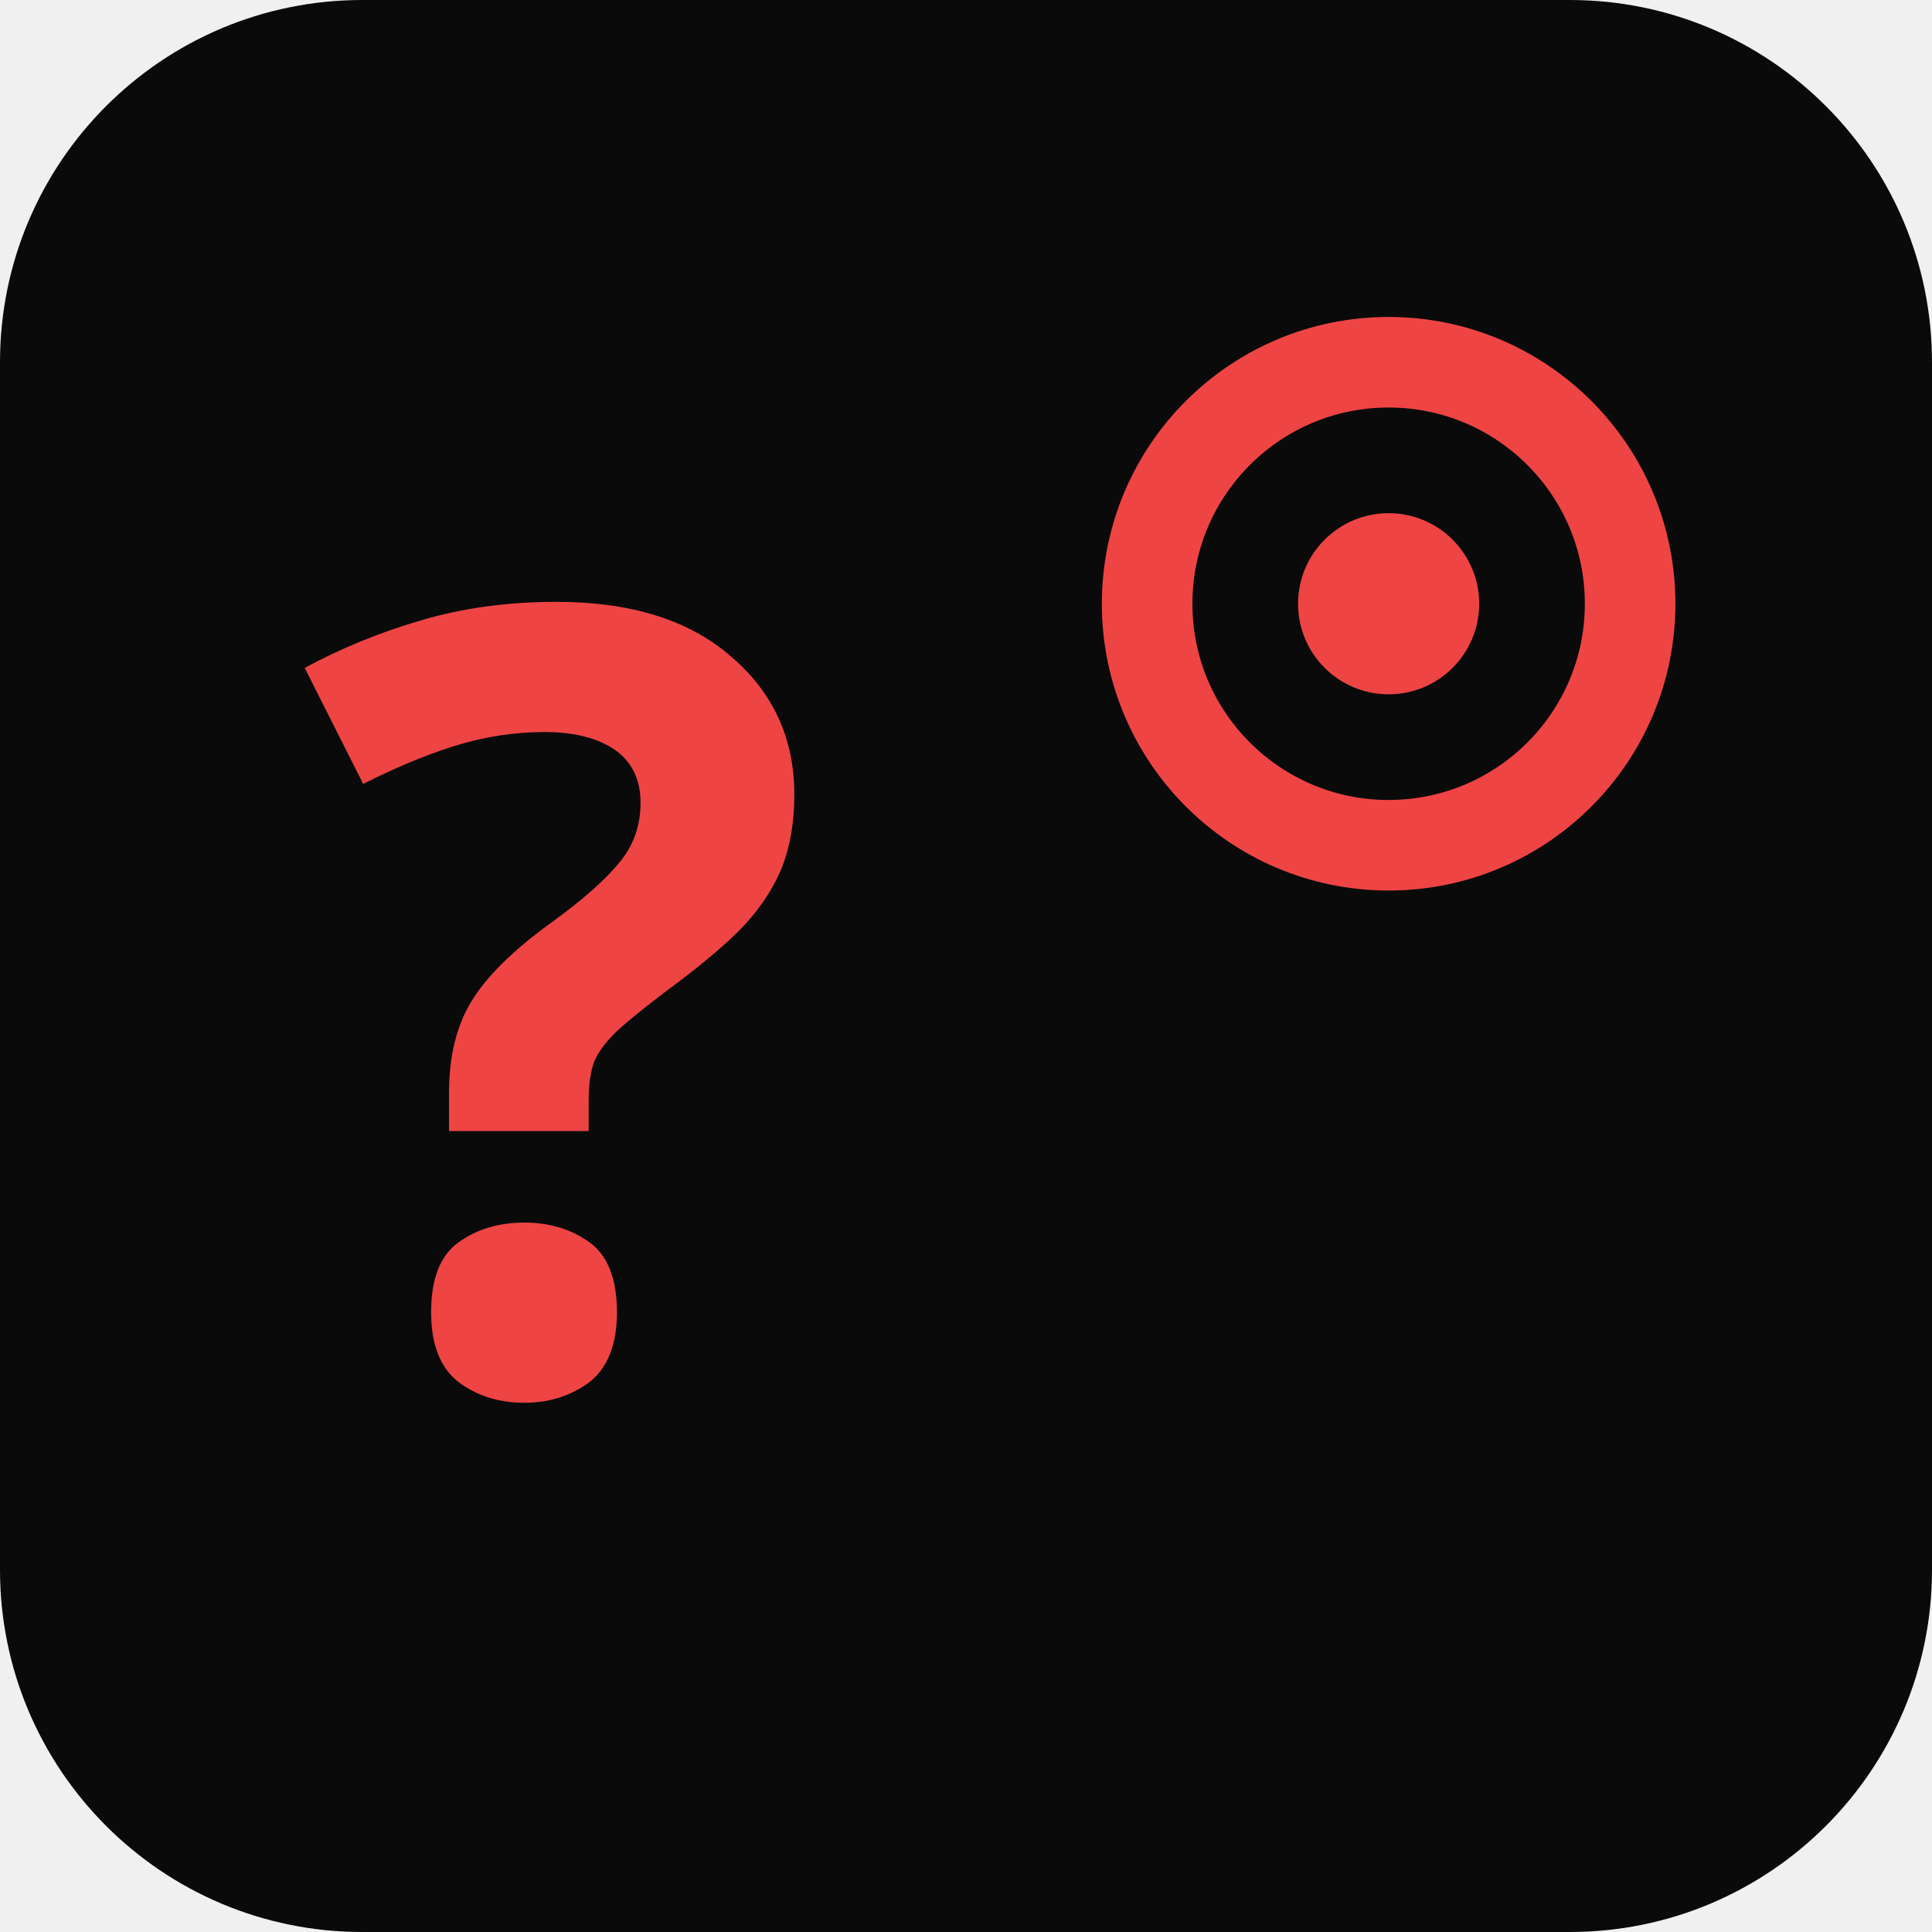
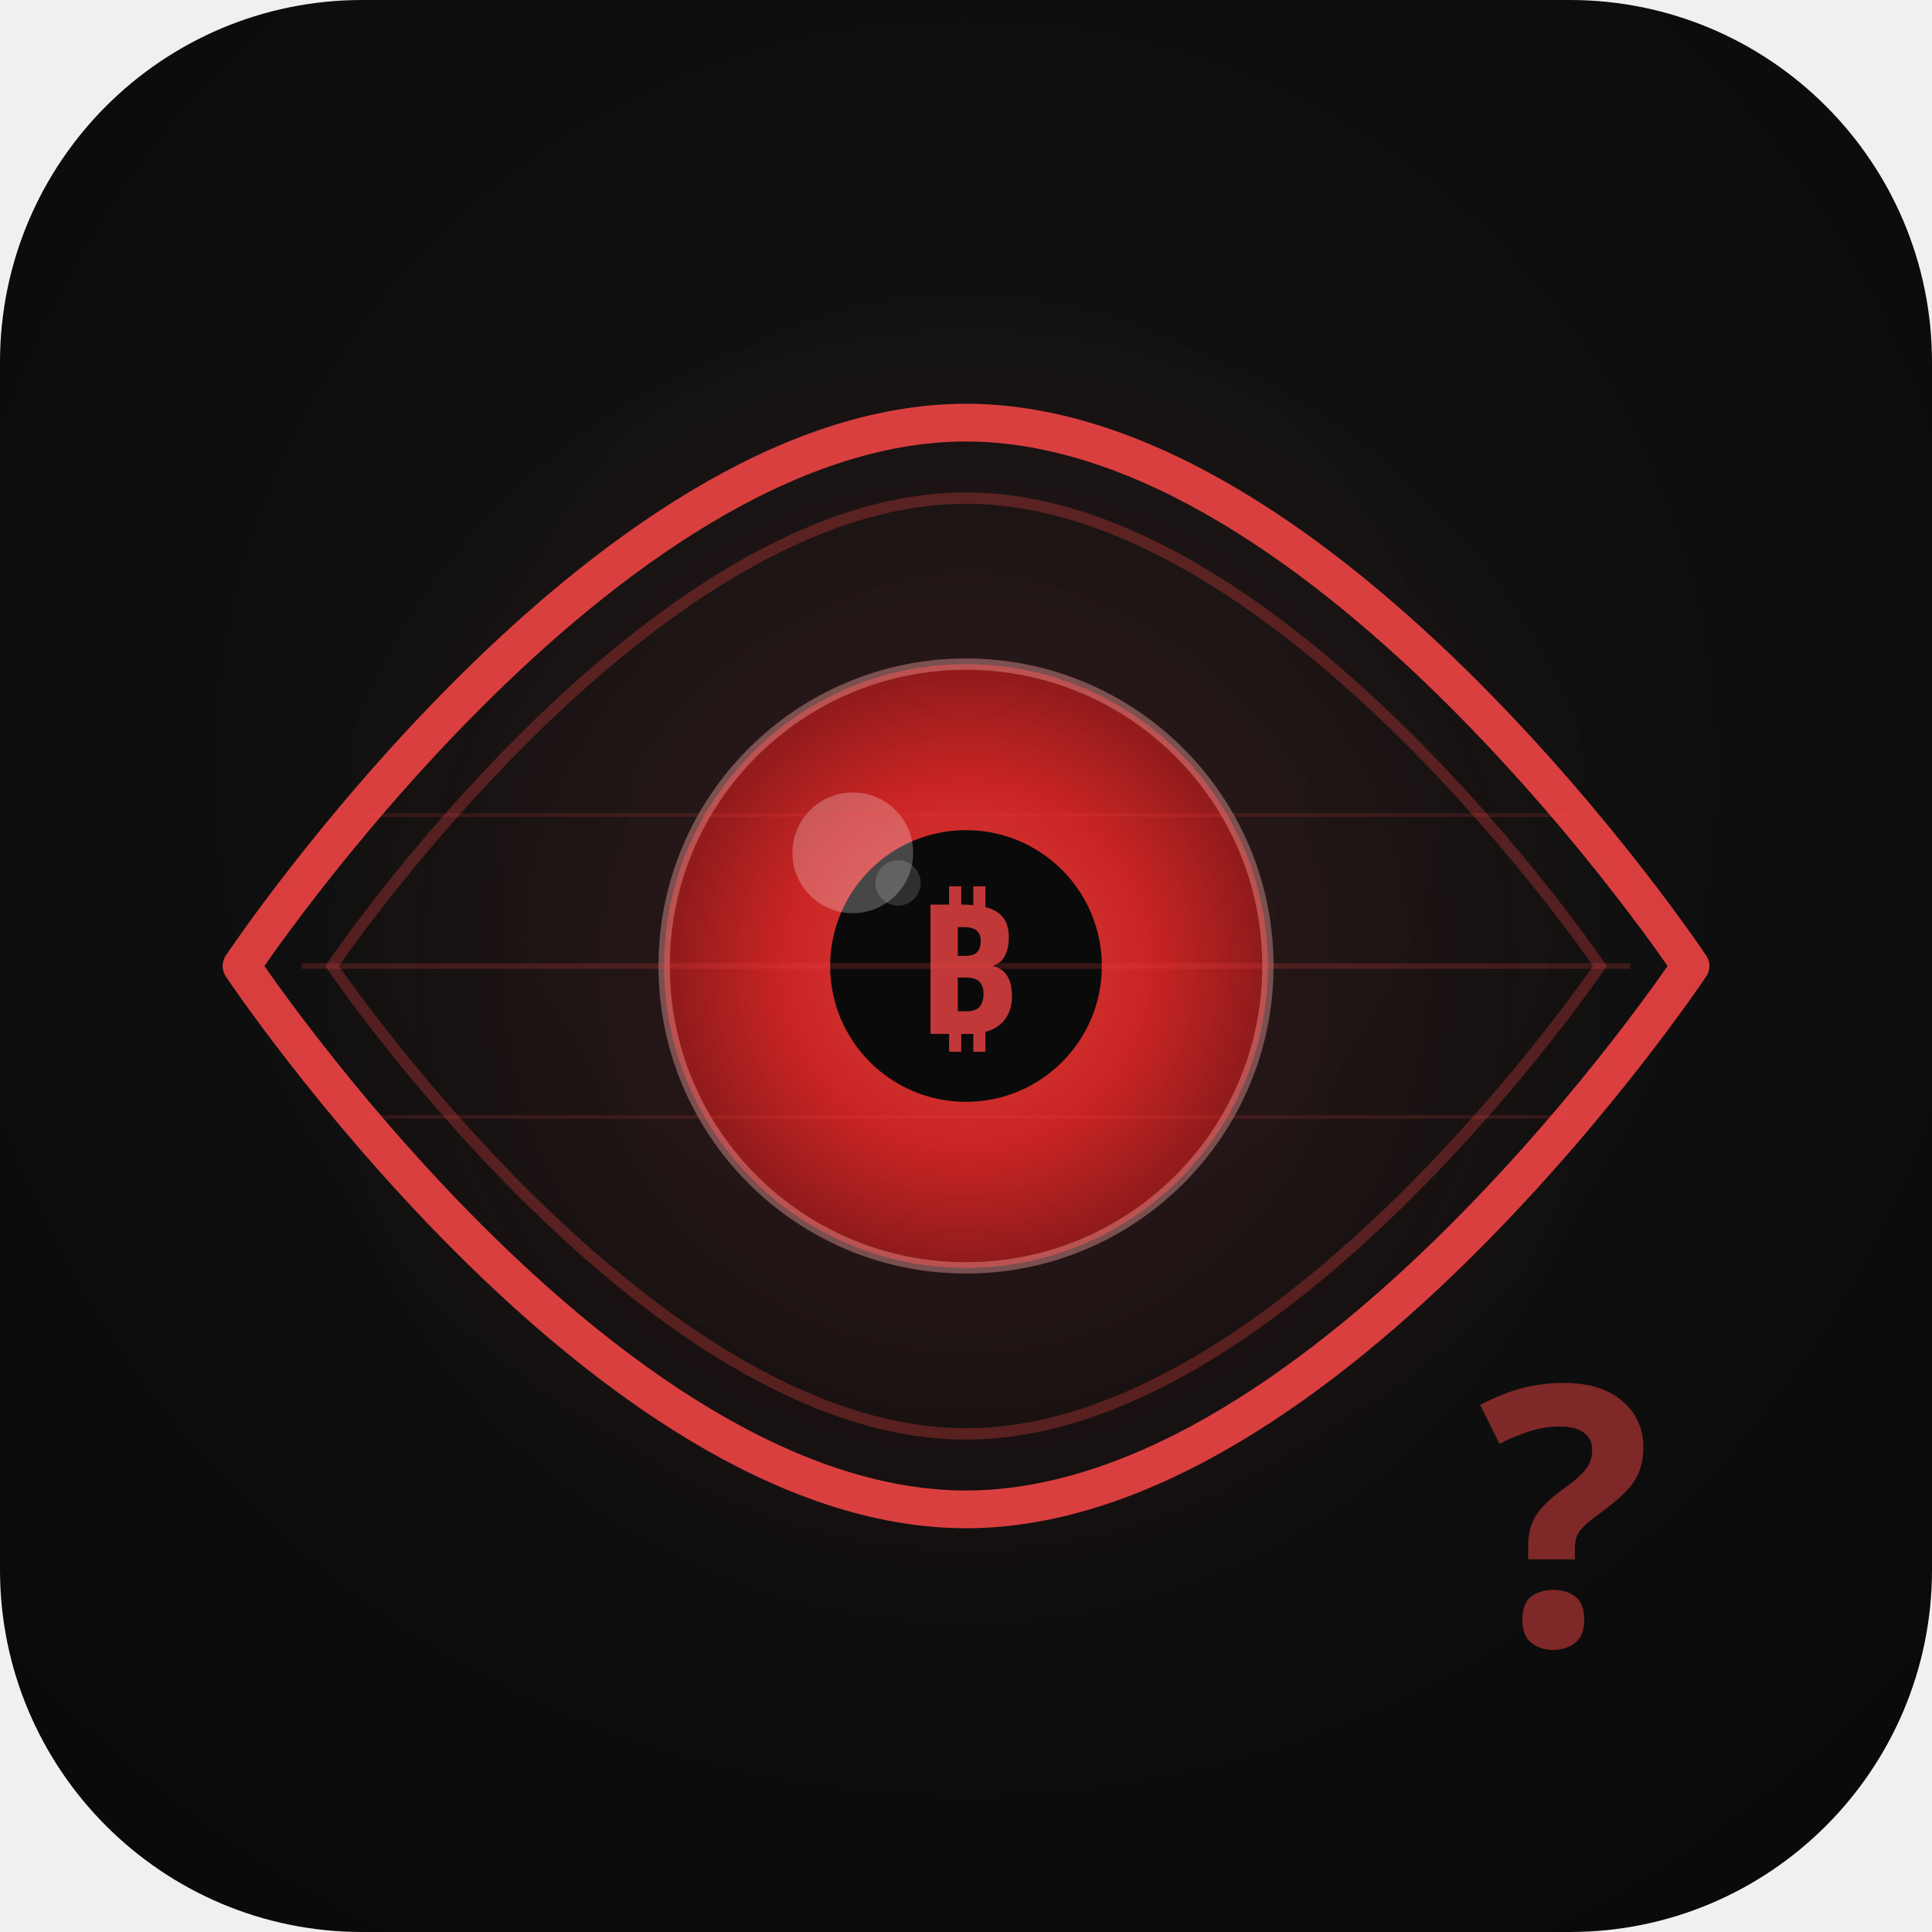
- <svg xmlns="http://www.w3.org/2000/svg" viewBox="0 0 32 32" width="32" height="32">
-   <rect width="32" height="32" rx="6" fill="#0a0a0a" />
-   <text x="5" y="23" font-family="system-ui,sans-serif" font-size="18" font-weight="700" fill="#ef4444">?</text>
-   <circle cx="23" cy="10" r="4" fill="none" stroke="#ef4444" stroke-width="1.5" />
-   <circle cx="23" cy="10" r="1.5" fill="#ef4444" />
+ <svg xmlns="http://www.w3.org/2000/svg" viewBox="0 0 256 256" width="256" height="256">
+   <defs>
+     <radialGradient id="bg" cx="50%" cy="40%" r="70%">
+       <stop offset="0%" stop-color="#141414" />
+       <stop offset="100%" stop-color="#0a0a0a" />
+     </radialGradient>
+     <radialGradient id="iris" cx="50%" cy="50%" r="50%">
+       <stop offset="0%" stop-color="#ef4444" />
+       <stop offset="60%" stop-color="#dc2626" />
+       <stop offset="100%" stop-color="#991b1b" />
+     </radialGradient>
+     <radialGradient id="glow" cx="50%" cy="50%" r="50%">
+       <stop offset="0%" stop-color="#ef4444" stop-opacity="0.15" />
+       <stop offset="100%" stop-color="#ef4444" stop-opacity="0" />
+     </radialGradient>
+   </defs>
+   <rect width="256" height="256" rx="48" fill="url(#bg)" />
+   <circle cx="128" cy="128" r="90" fill="url(#glow)" />
+   <path d="M32 128 C32 128 80 56 128 56 C176 56 224 128 224 128 C224 128 176 200 128 200 C80 200 32 128 32 128Z" fill="none" stroke="#ef4444" stroke-width="5" stroke-linejoin="round" opacity="0.9" />
+   <path d="M44 128 C44 128 86 66 128 66 C170 66 212 128 212 128 C212 128 170 190 128 190 C86 190 44 128 44 128Z" fill="none" stroke="#ef4444" stroke-width="1.5" opacity="0.3" />
+   <circle cx="128" cy="128" r="40" fill="url(#iris)" opacity="0.9" />
+   <circle cx="128" cy="128" r="40" fill="none" stroke="#fca5a5" stroke-width="1.5" opacity="0.4" />
+   <circle cx="128" cy="128" r="18" fill="#0a0a0a" />
+   <text x="128" y="137" text-anchor="middle" font-family="system-ui,sans-serif" font-size="24" font-weight="700" fill="#ef4444" opacity="0.8">₿</text>
+   <circle cx="113" cy="113" r="8" fill="white" opacity="0.25" />
+   <circle cx="119" cy="117" r="3" fill="white" opacity="0.15" />
+   <line x1="48" y1="108" x2="208" y2="108" stroke="#ef4444" stroke-width="0.5" opacity="0.15" />
+   <line x1="40" y1="128" x2="216" y2="128" stroke="#ef4444" stroke-width="0.75" opacity="0.2" />
+   <line x1="48" y1="148" x2="208" y2="148" stroke="#ef4444" stroke-width="0.5" opacity="0.15" />
+   <text x="196" y="218" font-family="system-ui,sans-serif" font-size="48" font-weight="800" fill="#ef4444" opacity="0.5">?</text>
</svg>
